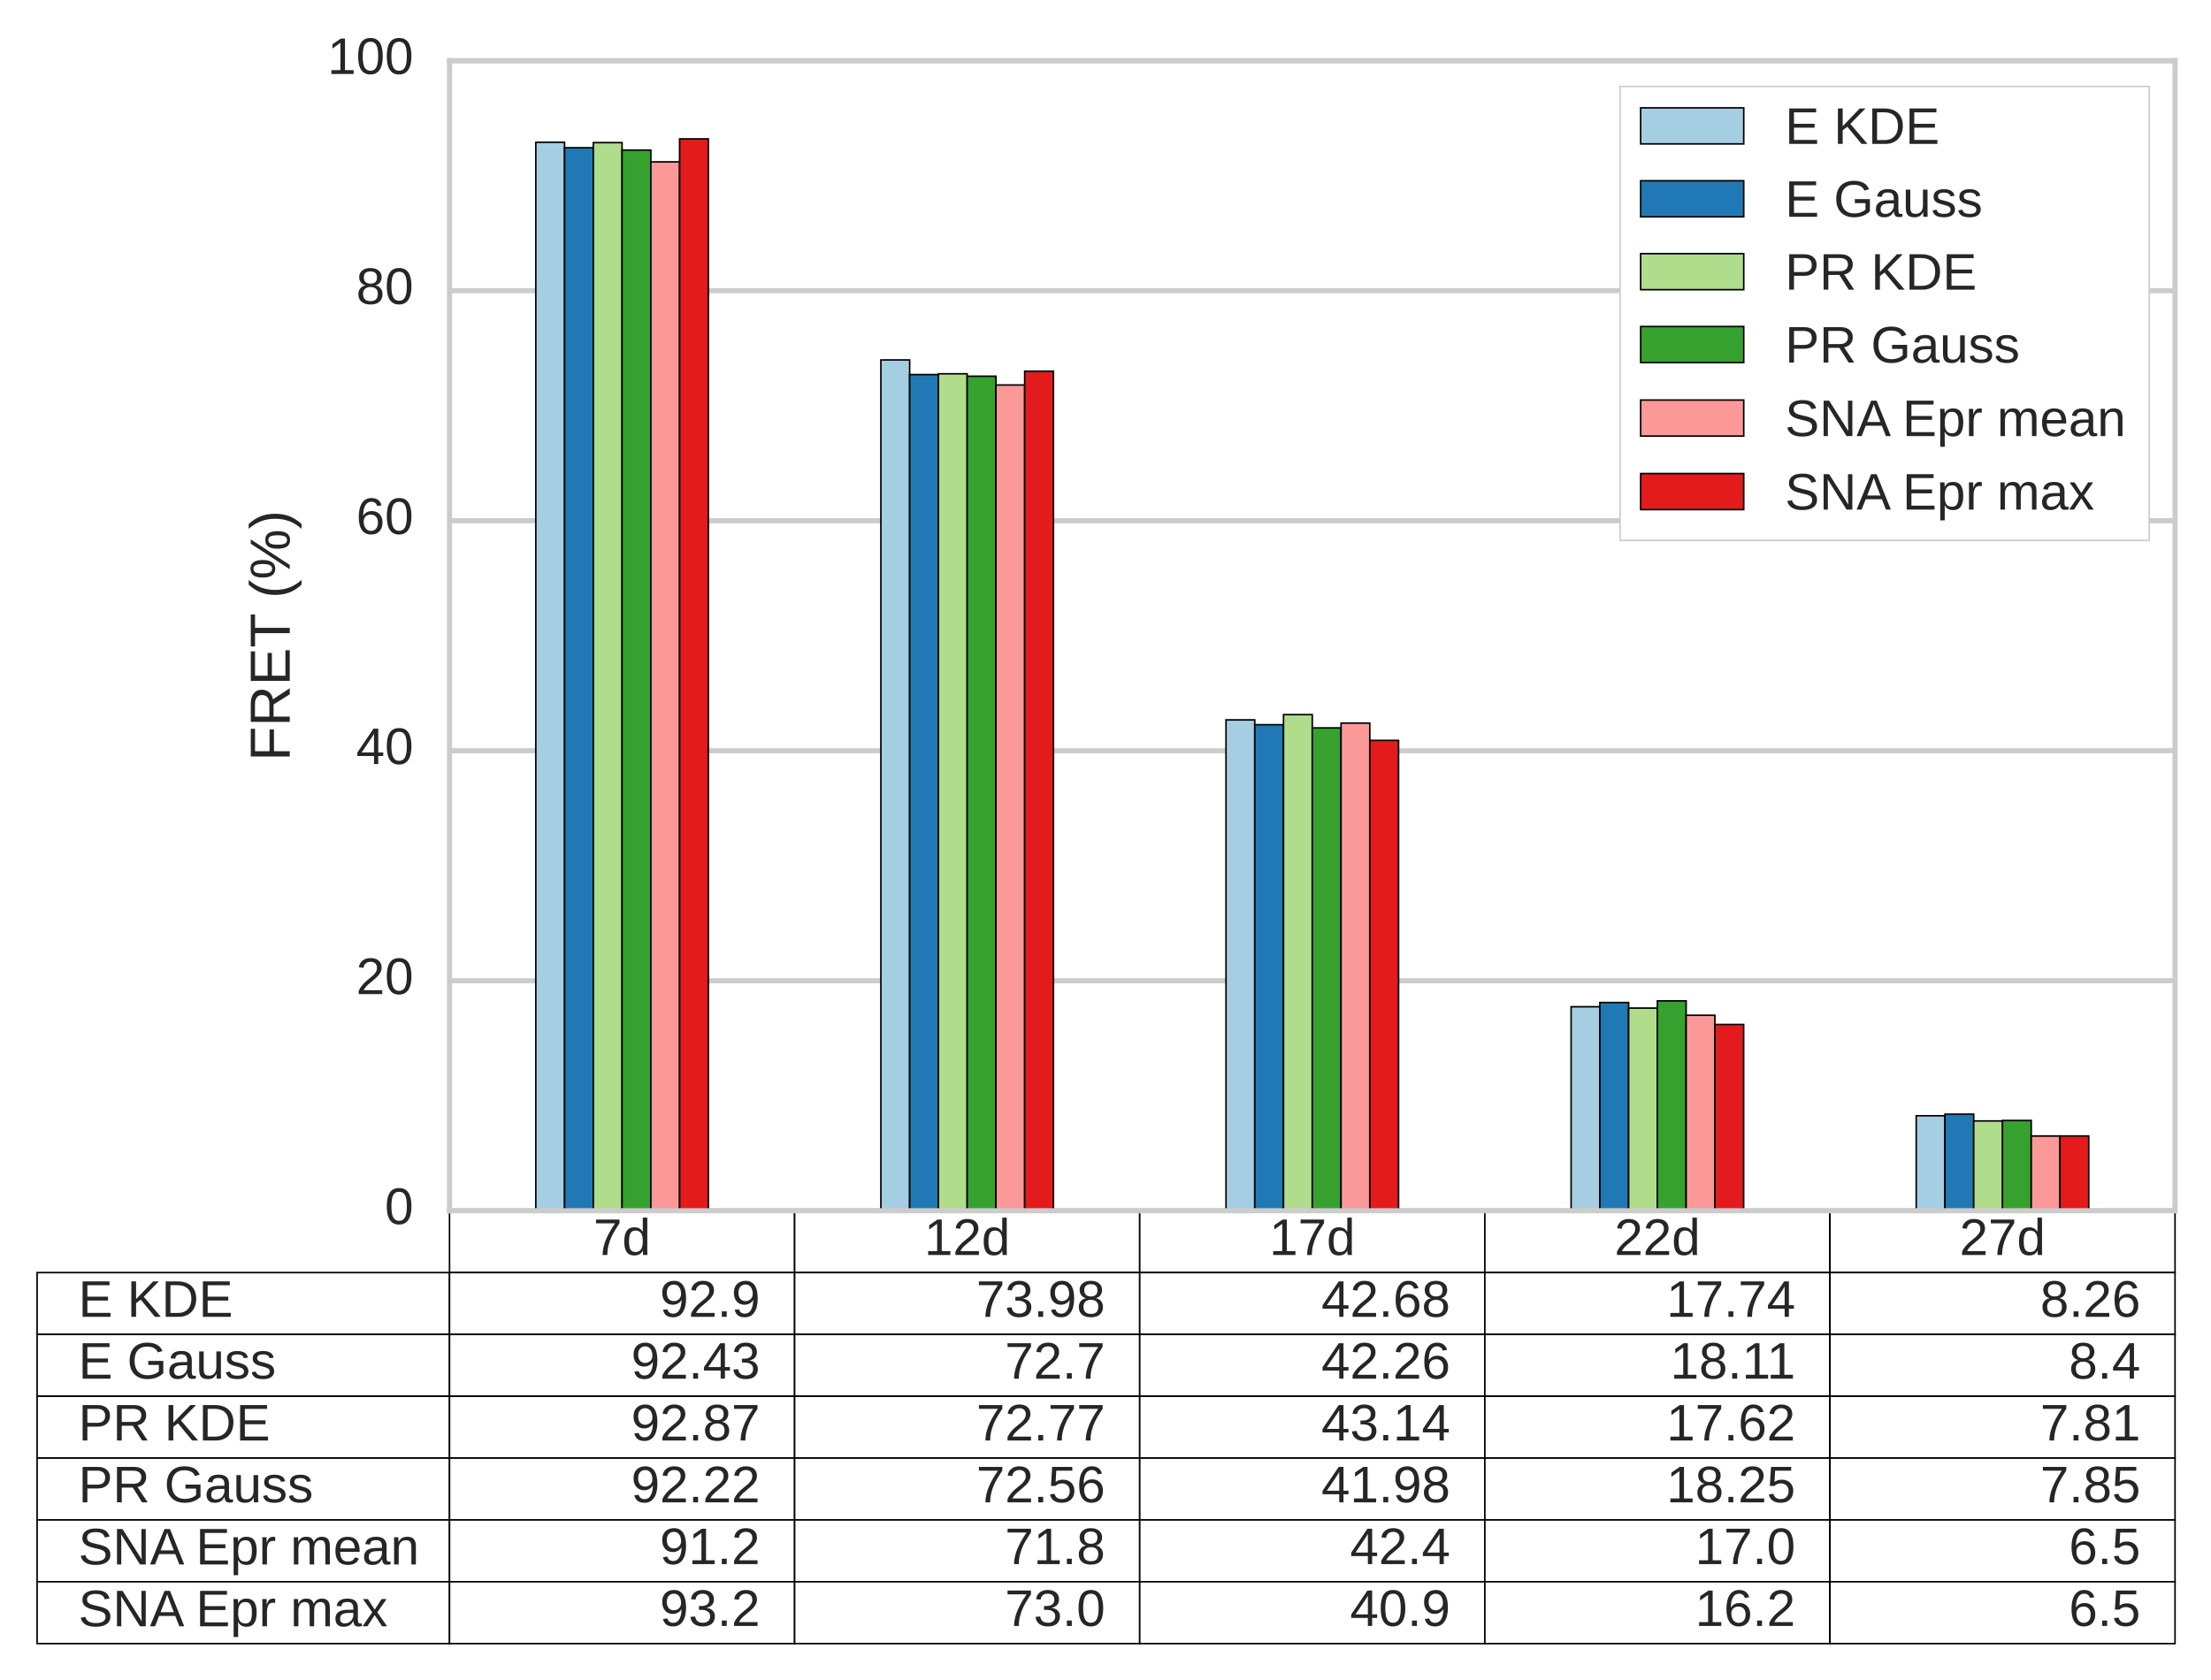
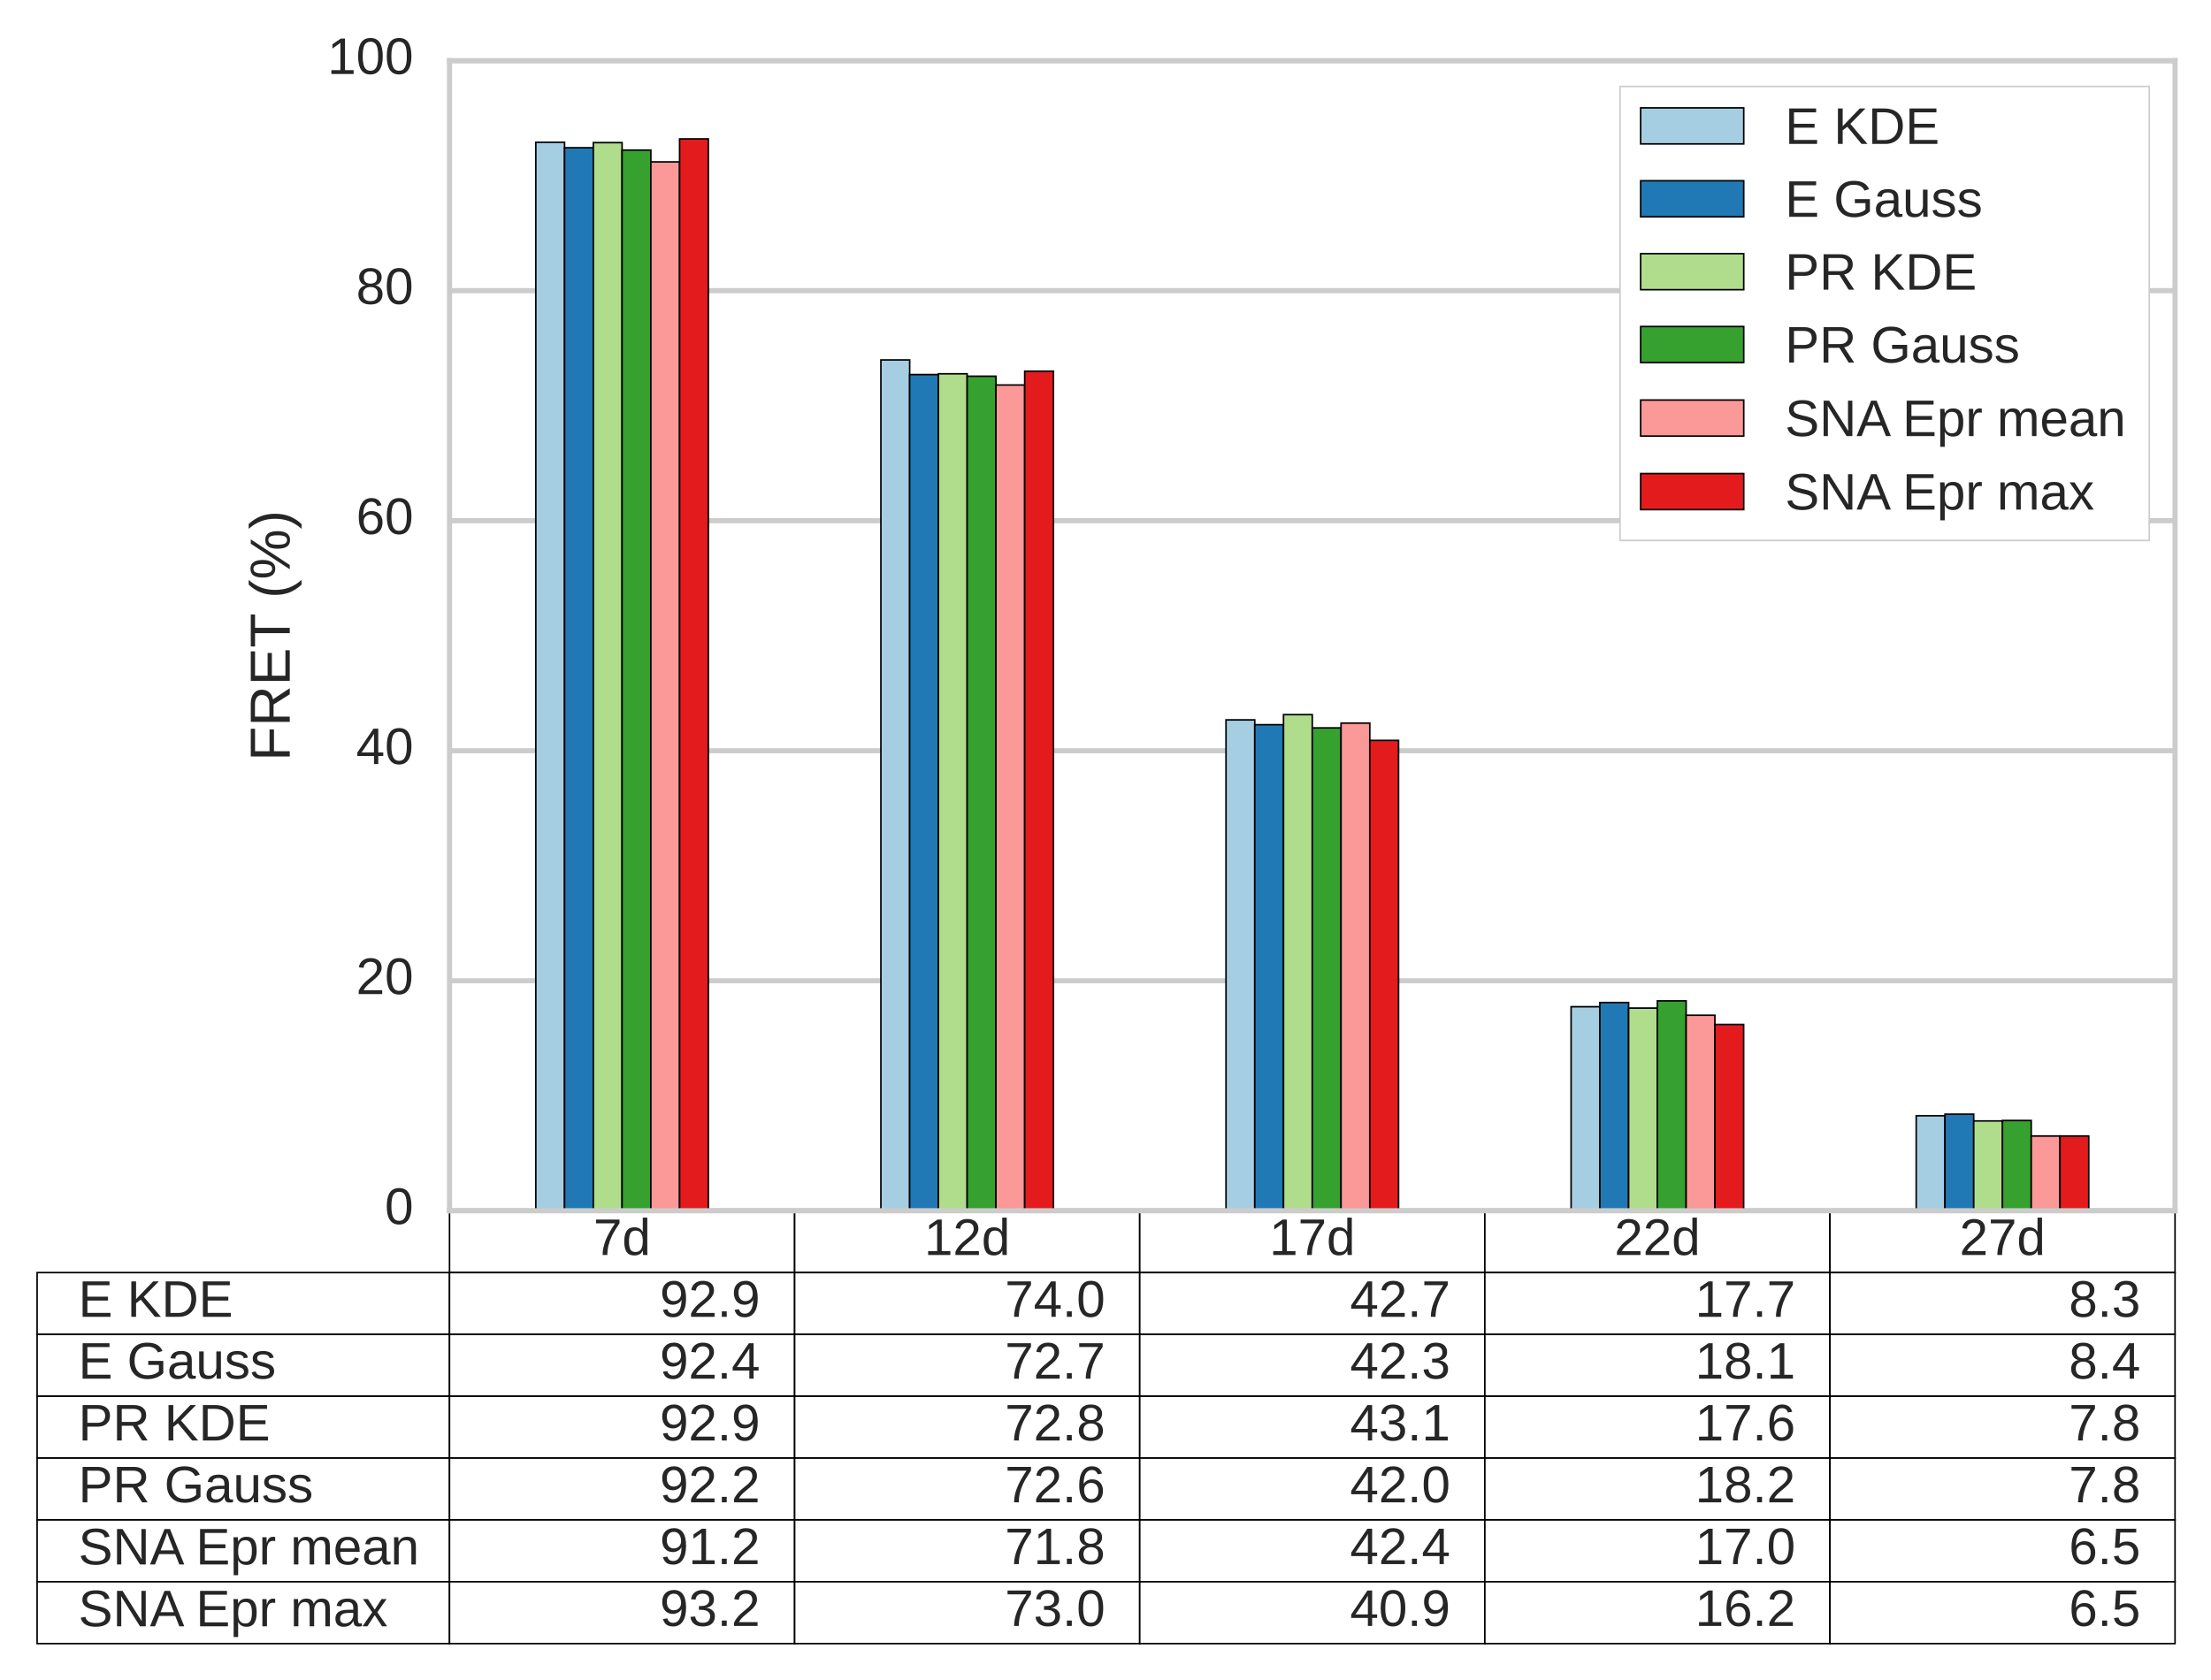
<svg xmlns="http://www.w3.org/2000/svg" height="326pt" version="1.1" viewBox="0 0 429 326" width="429pt">
  <defs>
    <style type="text/css">
*{stroke-linecap:butt;stroke-linejoin:round;stroke-miterlimit:100000;}
  </style>
  </defs>
  <g id="figure_1">
    <g id="patch_1">
      <path d="M 0 326.173  L 429.221 326.173  L 429.221 0  L 0 0  z " style="fill:#ffffff;" />
    </g>
    <g id="axes_1">
      <g id="patch_2">
        <path d="M 87.221 234.973  L 422.021 234.973  L 422.021 11.773  L 87.221 11.773  z " style="fill:#ffffff;" />
      </g>
      <g id="table_1">
        <g id="patch_3">
          <path d="M 87.221 246.973  L 154.181 246.973  L 154.181 234.973  L 87.221 234.973  z " style="fill:#ffffff;stroke:#000000;stroke-linejoin:miter;stroke-width:0.3;" />
        </g>
        <g id="text_1">
          <text style="fill:#262626;font-family:Arial;font-size:10.0px;font-style:normal;font-weight:400;text-anchor:middle;" transform="rotate(-0, 120.7013, 243.5578)" x="120.701" y="243.558">7d</text>
        </g>
        <g id="patch_4">
          <path d="M 154.181 246.973  L 221.141 246.973  L 221.141 234.973  L 154.181 234.973  z " style="fill:#ffffff;stroke:#000000;stroke-linejoin:miter;stroke-width:0.3;" />
        </g>
        <g id="text_2">
          <text style="fill:#262626;font-family:Arial;font-size:10.0px;font-style:normal;font-weight:400;text-anchor:middle;" transform="rotate(-0, 187.6612, 243.5578)" x="187.661" y="243.558">12d</text>
        </g>
        <g id="patch_5">
          <path d="M 221.141 246.973  L 288.101 246.973  L 288.101 234.973  L 221.141 234.973  z " style="fill:#ffffff;stroke:#000000;stroke-linejoin:miter;stroke-width:0.3;" />
        </g>
        <g id="text_3">
          <text style="fill:#262626;font-family:Arial;font-size:10.0px;font-style:normal;font-weight:400;text-anchor:middle;" transform="rotate(-0, 254.6213, 243.5578)" x="254.621" y="243.558">17d</text>
        </g>
        <g id="patch_6">
          <path d="M 288.101 246.973  L 355.061 246.973  L 355.061 234.973  L 288.101 234.973  z " style="fill:#ffffff;stroke:#000000;stroke-linejoin:miter;stroke-width:0.3;" />
        </g>
        <g id="text_4">
          <text style="fill:#262626;font-family:Arial;font-size:10.0px;font-style:normal;font-weight:400;text-anchor:middle;" transform="rotate(-0, 321.5813, 243.5578)" x="321.581" y="243.558">22d</text>
        </g>
        <g id="patch_7">
          <path d="M 355.061 246.973  L 422.021 246.973  L 422.021 234.973  L 355.061 234.973  z " style="fill:#ffffff;stroke:#000000;stroke-linejoin:miter;stroke-width:0.3;" />
        </g>
        <g id="text_5">
          <text style="fill:#262626;font-family:Arial;font-size:10.0px;font-style:normal;font-weight:400;text-anchor:middle;" transform="rotate(-0, 388.5412, 243.5578)" x="388.541" y="243.558">27d</text>
        </g>
        <g id="patch_8">
          <path d="M 7.2 258.973  L 87.221 258.973  L 87.221 246.973  L 7.2 246.973  z " style="fill:#ffffff;stroke:#000000;stroke-linejoin:miter;stroke-width:0.3;" />
        </g>
        <g id="text_6">
          <text style="fill:#262626;font-family:Arial;font-size:10.0px;font-style:normal;font-weight:400;text-anchor:start;" transform="rotate(-0, 15.20213, 255.5578)" x="15.202" y="255.558">E KDE</text>
        </g>
        <g id="patch_9">
          <path d="M 87.221 258.973  L 154.181 258.973  L 154.181 246.973  L 87.221 246.973  z " style="fill:#ffffff;stroke:#000000;stroke-linejoin:miter;stroke-width:0.3;" />
        </g>
        <g id="text_7">
          <text style="fill:#262626;font-family:Arial;font-size:10.0px;font-style:normal;font-weight:400;text-anchor:end;" transform="rotate(-0, 147.4853, 255.5578)" x="147.485" y="255.558">92.9</text>
        </g>
        <g id="patch_10">
          <path d="M 154.181 258.973  L 221.141 258.973  L 221.141 246.973  L 154.181 246.973  z " style="fill:#ffffff;stroke:#000000;stroke-linejoin:miter;stroke-width:0.3;" />
        </g>
        <g id="text_8">
-           <text style="fill:#262626;font-family:Arial;font-size:10.0px;font-style:normal;font-weight:400;text-anchor:end;" transform="rotate(-0, 214.4452, 255.5578)" x="214.445" y="255.558">73.98</text>
+           <text style="fill:#262626;font-family:Arial;font-size:10.0px;font-style:normal;font-weight:400;text-anchor:end;" transform="rotate(-0, 214.4452, 255.5578)" x="214.445" y="255.558">74.0</text>
        </g>
        <g id="patch_11">
          <path d="M 221.141 258.973  L 288.101 258.973  L 288.101 246.973  L 221.141 246.973  z " style="fill:#ffffff;stroke:#000000;stroke-linejoin:miter;stroke-width:0.3;" />
        </g>
        <g id="text_9">
-           <text style="fill:#262626;font-family:Arial;font-size:10.0px;font-style:normal;font-weight:400;text-anchor:end;" transform="rotate(-0, 281.4053, 255.5578)" x="281.405" y="255.558">42.68</text>
+           <text style="fill:#262626;font-family:Arial;font-size:10.0px;font-style:normal;font-weight:400;text-anchor:end;" transform="rotate(-0, 281.4053, 255.5578)" x="281.405" y="255.558">42.7</text>
        </g>
        <g id="patch_12">
          <path d="M 288.101 258.973  L 355.061 258.973  L 355.061 246.973  L 288.101 246.973  z " style="fill:#ffffff;stroke:#000000;stroke-linejoin:miter;stroke-width:0.3;" />
        </g>
        <g id="text_10">
-           <text style="fill:#262626;font-family:Arial;font-size:10.0px;font-style:normal;font-weight:400;text-anchor:end;" transform="rotate(-0, 348.3653, 255.5578)" x="348.365" y="255.558">17.74</text>
+           <text style="fill:#262626;font-family:Arial;font-size:10.0px;font-style:normal;font-weight:400;text-anchor:end;" transform="rotate(-0, 348.3653, 255.5578)" x="348.365" y="255.558">17.7</text>
        </g>
        <g id="patch_13">
          <path d="M 355.061 258.973  L 422.021 258.973  L 422.021 246.973  L 355.061 246.973  z " style="fill:#ffffff;stroke:#000000;stroke-linejoin:miter;stroke-width:0.3;" />
        </g>
        <g id="text_11">
-           <text style="fill:#262626;font-family:Arial;font-size:10.0px;font-style:normal;font-weight:400;text-anchor:end;" transform="rotate(-0, 415.3252, 255.5578)" x="415.325" y="255.558">8.26</text>
+           <text style="fill:#262626;font-family:Arial;font-size:10.0px;font-style:normal;font-weight:400;text-anchor:end;" transform="rotate(-0, 415.3252, 255.5578)" x="415.325" y="255.558">8.3</text>
        </g>
        <g id="patch_14">
          <path d="M 7.2 270.973  L 87.221 270.973  L 87.221 258.973  L 7.2 258.973  z " style="fill:#ffffff;stroke:#000000;stroke-linejoin:miter;stroke-width:0.3;" />
        </g>
        <g id="text_12">
          <text style="fill:#262626;font-family:Arial;font-size:10.0px;font-style:normal;font-weight:400;text-anchor:start;" transform="rotate(-0, 15.20213, 267.5578)" x="15.202" y="267.558">E Gauss</text>
        </g>
        <g id="patch_15">
          <path d="M 87.221 270.973  L 154.181 270.973  L 154.181 258.973  L 87.221 258.973  z " style="fill:#ffffff;stroke:#000000;stroke-linejoin:miter;stroke-width:0.3;" />
        </g>
        <g id="text_13">
-           <text style="fill:#262626;font-family:Arial;font-size:10.0px;font-style:normal;font-weight:400;text-anchor:end;" transform="rotate(-0, 147.4853, 267.5578)" x="147.485" y="267.558">92.43</text>
+           <text style="fill:#262626;font-family:Arial;font-size:10.0px;font-style:normal;font-weight:400;text-anchor:end;" transform="rotate(-0, 147.4853, 267.5578)" x="147.485" y="267.558">92.4</text>
        </g>
        <g id="patch_16">
          <path d="M 154.181 270.973  L 221.141 270.973  L 221.141 258.973  L 154.181 258.973  z " style="fill:#ffffff;stroke:#000000;stroke-linejoin:miter;stroke-width:0.3;" />
        </g>
        <g id="text_14">
          <text style="fill:#262626;font-family:Arial;font-size:10.0px;font-style:normal;font-weight:400;text-anchor:end;" transform="rotate(-0, 214.4452, 267.5578)" x="214.445" y="267.558">72.7</text>
        </g>
        <g id="patch_17">
          <path d="M 221.141 270.973  L 288.101 270.973  L 288.101 258.973  L 221.141 258.973  z " style="fill:#ffffff;stroke:#000000;stroke-linejoin:miter;stroke-width:0.3;" />
        </g>
        <g id="text_15">
-           <text style="fill:#262626;font-family:Arial;font-size:10.0px;font-style:normal;font-weight:400;text-anchor:end;" transform="rotate(-0, 281.4053, 267.5578)" x="281.405" y="267.558">42.26</text>
+           <text style="fill:#262626;font-family:Arial;font-size:10.0px;font-style:normal;font-weight:400;text-anchor:end;" transform="rotate(-0, 281.4053, 267.5578)" x="281.405" y="267.558">42.3</text>
        </g>
        <g id="patch_18">
          <path d="M 288.101 270.973  L 355.061 270.973  L 355.061 258.973  L 288.101 258.973  z " style="fill:#ffffff;stroke:#000000;stroke-linejoin:miter;stroke-width:0.3;" />
        </g>
        <g id="text_16">
-           <text style="fill:#262626;font-family:Arial;font-size:10.0px;font-style:normal;font-weight:400;text-anchor:end;" transform="rotate(-0, 348.3653, 267.5578)" x="348.365" y="267.558">18.11</text>
+           <text style="fill:#262626;font-family:Arial;font-size:10.0px;font-style:normal;font-weight:400;text-anchor:end;" transform="rotate(-0, 348.3653, 267.5578)" x="348.365" y="267.558">18.1</text>
        </g>
        <g id="patch_19">
          <path d="M 355.061 270.973  L 422.021 270.973  L 422.021 258.973  L 355.061 258.973  z " style="fill:#ffffff;stroke:#000000;stroke-linejoin:miter;stroke-width:0.3;" />
        </g>
        <g id="text_17">
          <text style="fill:#262626;font-family:Arial;font-size:10.0px;font-style:normal;font-weight:400;text-anchor:end;" transform="rotate(-0, 415.3252, 267.5578)" x="415.325" y="267.558">8.4</text>
        </g>
        <g id="patch_20">
          <path d="M 7.2 282.973  L 87.221 282.973  L 87.221 270.973  L 7.2 270.973  z " style="fill:#ffffff;stroke:#000000;stroke-linejoin:miter;stroke-width:0.3;" />
        </g>
        <g id="text_18">
          <text style="fill:#262626;font-family:Arial;font-size:10.0px;font-style:normal;font-weight:400;text-anchor:start;" transform="rotate(-0, 15.20213, 279.5578)" x="15.202" y="279.558">PR KDE</text>
        </g>
        <g id="patch_21">
          <path d="M 87.221 282.973  L 154.181 282.973  L 154.181 270.973  L 87.221 270.973  z " style="fill:#ffffff;stroke:#000000;stroke-linejoin:miter;stroke-width:0.3;" />
        </g>
        <g id="text_19">
-           <text style="fill:#262626;font-family:Arial;font-size:10.0px;font-style:normal;font-weight:400;text-anchor:end;" transform="rotate(-0, 147.4853, 279.5578)" x="147.485" y="279.558">92.87</text>
+           <text style="fill:#262626;font-family:Arial;font-size:10.0px;font-style:normal;font-weight:400;text-anchor:end;" transform="rotate(-0, 147.4853, 279.5578)" x="147.485" y="279.558">92.9</text>
        </g>
        <g id="patch_22">
          <path d="M 154.181 282.973  L 221.141 282.973  L 221.141 270.973  L 154.181 270.973  z " style="fill:#ffffff;stroke:#000000;stroke-linejoin:miter;stroke-width:0.3;" />
        </g>
        <g id="text_20">
-           <text style="fill:#262626;font-family:Arial;font-size:10.0px;font-style:normal;font-weight:400;text-anchor:end;" transform="rotate(-0, 214.4452, 279.5578)" x="214.445" y="279.558">72.77</text>
+           <text style="fill:#262626;font-family:Arial;font-size:10.0px;font-style:normal;font-weight:400;text-anchor:end;" transform="rotate(-0, 214.4452, 279.5578)" x="214.445" y="279.558">72.8</text>
        </g>
        <g id="patch_23">
          <path d="M 221.141 282.973  L 288.101 282.973  L 288.101 270.973  L 221.141 270.973  z " style="fill:#ffffff;stroke:#000000;stroke-linejoin:miter;stroke-width:0.3;" />
        </g>
        <g id="text_21">
-           <text style="fill:#262626;font-family:Arial;font-size:10.0px;font-style:normal;font-weight:400;text-anchor:end;" transform="rotate(-0, 281.4053, 279.5578)" x="281.405" y="279.558">43.14</text>
+           <text style="fill:#262626;font-family:Arial;font-size:10.0px;font-style:normal;font-weight:400;text-anchor:end;" transform="rotate(-0, 281.4053, 279.5578)" x="281.405" y="279.558">43.1</text>
        </g>
        <g id="patch_24">
          <path d="M 288.101 282.973  L 355.061 282.973  L 355.061 270.973  L 288.101 270.973  z " style="fill:#ffffff;stroke:#000000;stroke-linejoin:miter;stroke-width:0.3;" />
        </g>
        <g id="text_22">
-           <text style="fill:#262626;font-family:Arial;font-size:10.0px;font-style:normal;font-weight:400;text-anchor:end;" transform="rotate(-0, 348.3653, 279.5578)" x="348.365" y="279.558">17.62</text>
+           <text style="fill:#262626;font-family:Arial;font-size:10.0px;font-style:normal;font-weight:400;text-anchor:end;" transform="rotate(-0, 348.3653, 279.5578)" x="348.365" y="279.558">17.6</text>
        </g>
        <g id="patch_25">
          <path d="M 355.061 282.973  L 422.021 282.973  L 422.021 270.973  L 355.061 270.973  z " style="fill:#ffffff;stroke:#000000;stroke-linejoin:miter;stroke-width:0.3;" />
        </g>
        <g id="text_23">
-           <text style="fill:#262626;font-family:Arial;font-size:10.0px;font-style:normal;font-weight:400;text-anchor:end;" transform="rotate(-0, 415.3252, 279.5578)" x="415.325" y="279.558">7.81</text>
+           <text style="fill:#262626;font-family:Arial;font-size:10.0px;font-style:normal;font-weight:400;text-anchor:end;" transform="rotate(-0, 415.3252, 279.5578)" x="415.325" y="279.558">7.8</text>
        </g>
        <g id="patch_26">
          <path d="M 7.2 294.973  L 87.221 294.973  L 87.221 282.973  L 7.2 282.973  z " style="fill:#ffffff;stroke:#000000;stroke-linejoin:miter;stroke-width:0.3;" />
        </g>
        <g id="text_24">
          <text style="fill:#262626;font-family:Arial;font-size:10.0px;font-style:normal;font-weight:400;text-anchor:start;" transform="rotate(-0, 15.20213, 291.5578)" x="15.202" y="291.558">PR Gauss</text>
        </g>
        <g id="patch_27">
          <path d="M 87.221 294.973  L 154.181 294.973  L 154.181 282.973  L 87.221 282.973  z " style="fill:#ffffff;stroke:#000000;stroke-linejoin:miter;stroke-width:0.3;" />
        </g>
        <g id="text_25">
-           <text style="fill:#262626;font-family:Arial;font-size:10.0px;font-style:normal;font-weight:400;text-anchor:end;" transform="rotate(-0, 147.4853, 291.5578)" x="147.485" y="291.558">92.22</text>
+           <text style="fill:#262626;font-family:Arial;font-size:10.0px;font-style:normal;font-weight:400;text-anchor:end;" transform="rotate(-0, 147.4853, 291.5578)" x="147.485" y="291.558">92.2</text>
        </g>
        <g id="patch_28">
          <path d="M 154.181 294.973  L 221.141 294.973  L 221.141 282.973  L 154.181 282.973  z " style="fill:#ffffff;stroke:#000000;stroke-linejoin:miter;stroke-width:0.3;" />
        </g>
        <g id="text_26">
-           <text style="fill:#262626;font-family:Arial;font-size:10.0px;font-style:normal;font-weight:400;text-anchor:end;" transform="rotate(-0, 214.4452, 291.5578)" x="214.445" y="291.558">72.56</text>
+           <text style="fill:#262626;font-family:Arial;font-size:10.0px;font-style:normal;font-weight:400;text-anchor:end;" transform="rotate(-0, 214.4452, 291.5578)" x="214.445" y="291.558">72.6</text>
        </g>
        <g id="patch_29">
          <path d="M 221.141 294.973  L 288.101 294.973  L 288.101 282.973  L 221.141 282.973  z " style="fill:#ffffff;stroke:#000000;stroke-linejoin:miter;stroke-width:0.3;" />
        </g>
        <g id="text_27">
-           <text style="fill:#262626;font-family:Arial;font-size:10.0px;font-style:normal;font-weight:400;text-anchor:end;" transform="rotate(-0, 281.4053, 291.5578)" x="281.405" y="291.558">41.98</text>
+           <text style="fill:#262626;font-family:Arial;font-size:10.0px;font-style:normal;font-weight:400;text-anchor:end;" transform="rotate(-0, 281.4053, 291.5578)" x="281.405" y="291.558">42.0</text>
        </g>
        <g id="patch_30">
          <path d="M 288.101 294.973  L 355.061 294.973  L 355.061 282.973  L 288.101 282.973  z " style="fill:#ffffff;stroke:#000000;stroke-linejoin:miter;stroke-width:0.3;" />
        </g>
        <g id="text_28">
-           <text style="fill:#262626;font-family:Arial;font-size:10.0px;font-style:normal;font-weight:400;text-anchor:end;" transform="rotate(-0, 348.3653, 291.5578)" x="348.365" y="291.558">18.25</text>
+           <text style="fill:#262626;font-family:Arial;font-size:10.0px;font-style:normal;font-weight:400;text-anchor:end;" transform="rotate(-0, 348.3653, 291.5578)" x="348.365" y="291.558">18.2</text>
        </g>
        <g id="patch_31">
          <path d="M 355.061 294.973  L 422.021 294.973  L 422.021 282.973  L 355.061 282.973  z " style="fill:#ffffff;stroke:#000000;stroke-linejoin:miter;stroke-width:0.3;" />
        </g>
        <g id="text_29">
-           <text style="fill:#262626;font-family:Arial;font-size:10.0px;font-style:normal;font-weight:400;text-anchor:end;" transform="rotate(-0, 415.3252, 291.5578)" x="415.325" y="291.558">7.85</text>
+           <text style="fill:#262626;font-family:Arial;font-size:10.0px;font-style:normal;font-weight:400;text-anchor:end;" transform="rotate(-0, 415.3252, 291.5578)" x="415.325" y="291.558">7.8</text>
        </g>
        <g id="patch_32">
          <path d="M 7.2 306.973  L 87.221 306.973  L 87.221 294.973  L 7.2 294.973  z " style="fill:#ffffff;stroke:#000000;stroke-linejoin:miter;stroke-width:0.3;" />
        </g>
        <g id="text_30">
          <text style="fill:#262626;font-family:Arial;font-size:10.0px;font-style:normal;font-weight:400;text-anchor:start;" transform="rotate(-0, 15.20213, 303.6187)" x="15.202" y="303.619">SNA Epr mean</text>
        </g>
        <g id="patch_33">
          <path d="M 87.221 306.973  L 154.181 306.973  L 154.181 294.973  L 87.221 294.973  z " style="fill:#ffffff;stroke:#000000;stroke-linejoin:miter;stroke-width:0.3;" />
        </g>
        <g id="text_31">
          <text style="fill:#262626;font-family:Arial;font-size:10.0px;font-style:normal;font-weight:400;text-anchor:end;" transform="rotate(-0, 147.4853, 303.5578)" x="147.485" y="303.558">91.2</text>
        </g>
        <g id="patch_34">
          <path d="M 154.181 306.973  L 221.141 306.973  L 221.141 294.973  L 154.181 294.973  z " style="fill:#ffffff;stroke:#000000;stroke-linejoin:miter;stroke-width:0.3;" />
        </g>
        <g id="text_32">
          <text style="fill:#262626;font-family:Arial;font-size:10.0px;font-style:normal;font-weight:400;text-anchor:end;" transform="rotate(-0, 214.4452, 303.5578)" x="214.445" y="303.558">71.8</text>
        </g>
        <g id="patch_35">
          <path d="M 221.141 306.973  L 288.101 306.973  L 288.101 294.973  L 221.141 294.973  z " style="fill:#ffffff;stroke:#000000;stroke-linejoin:miter;stroke-width:0.3;" />
        </g>
        <g id="text_33">
          <text style="fill:#262626;font-family:Arial;font-size:10.0px;font-style:normal;font-weight:400;text-anchor:end;" transform="rotate(-0, 281.4053, 303.5578)" x="281.405" y="303.558">42.4</text>
        </g>
        <g id="patch_36">
          <path d="M 288.101 306.973  L 355.061 306.973  L 355.061 294.973  L 288.101 294.973  z " style="fill:#ffffff;stroke:#000000;stroke-linejoin:miter;stroke-width:0.3;" />
        </g>
        <g id="text_34">
          <text style="fill:#262626;font-family:Arial;font-size:10.0px;font-style:normal;font-weight:400;text-anchor:end;" transform="rotate(-0, 348.3653, 303.5578)" x="348.365" y="303.558">17.0</text>
        </g>
        <g id="patch_37">
          <path d="M 355.061 306.973  L 422.021 306.973  L 422.021 294.973  L 355.061 294.973  z " style="fill:#ffffff;stroke:#000000;stroke-linejoin:miter;stroke-width:0.3;" />
        </g>
        <g id="text_35">
          <text style="fill:#262626;font-family:Arial;font-size:10.0px;font-style:normal;font-weight:400;text-anchor:end;" transform="rotate(-0, 415.3252, 303.5578)" x="415.325" y="303.558">6.5</text>
        </g>
        <g id="patch_38">
          <path d="M 7.2 318.973  L 87.221 318.973  L 87.221 306.973  L 7.2 306.973  z " style="fill:#ffffff;stroke:#000000;stroke-linejoin:miter;stroke-width:0.3;" />
        </g>
        <g id="text_36">
          <text style="fill:#262626;font-family:Arial;font-size:10.0px;font-style:normal;font-weight:400;text-anchor:start;" transform="rotate(-0, 15.20213, 315.6187)" x="15.202" y="315.619">SNA Epr max</text>
        </g>
        <g id="patch_39">
          <path d="M 87.221 318.973  L 154.181 318.973  L 154.181 306.973  L 87.221 306.973  z " style="fill:#ffffff;stroke:#000000;stroke-linejoin:miter;stroke-width:0.3;" />
        </g>
        <g id="text_37">
          <text style="fill:#262626;font-family:Arial;font-size:10.0px;font-style:normal;font-weight:400;text-anchor:end;" transform="rotate(-0, 147.4853, 315.5578)" x="147.485" y="315.558">93.2</text>
        </g>
        <g id="patch_40">
          <path d="M 154.181 318.973  L 221.141 318.973  L 221.141 306.973  L 154.181 306.973  z " style="fill:#ffffff;stroke:#000000;stroke-linejoin:miter;stroke-width:0.3;" />
        </g>
        <g id="text_38">
          <text style="fill:#262626;font-family:Arial;font-size:10.0px;font-style:normal;font-weight:400;text-anchor:end;" transform="rotate(-0, 214.4452, 315.5578)" x="214.445" y="315.558">73.0</text>
        </g>
        <g id="patch_41">
          <path d="M 221.141 318.973  L 288.101 318.973  L 288.101 306.973  L 221.141 306.973  z " style="fill:#ffffff;stroke:#000000;stroke-linejoin:miter;stroke-width:0.3;" />
        </g>
        <g id="text_39">
          <text style="fill:#262626;font-family:Arial;font-size:10.0px;font-style:normal;font-weight:400;text-anchor:end;" transform="rotate(-0, 281.4053, 315.5578)" x="281.405" y="315.558">40.9</text>
        </g>
        <g id="patch_42">
          <path d="M 288.101 318.973  L 355.061 318.973  L 355.061 306.973  L 288.101 306.973  z " style="fill:#ffffff;stroke:#000000;stroke-linejoin:miter;stroke-width:0.3;" />
        </g>
        <g id="text_40">
          <text style="fill:#262626;font-family:Arial;font-size:10.0px;font-style:normal;font-weight:400;text-anchor:end;" transform="rotate(-0, 348.3653, 315.5578)" x="348.365" y="315.558">16.2</text>
        </g>
        <g id="patch_43">
          <path d="M 355.061 318.973  L 422.021 318.973  L 422.021 306.973  L 355.061 306.973  z " style="fill:#ffffff;stroke:#000000;stroke-linejoin:miter;stroke-width:0.3;" />
        </g>
        <g id="text_41">
          <text style="fill:#262626;font-family:Arial;font-size:10.0px;font-style:normal;font-weight:400;text-anchor:end;" transform="rotate(-0, 415.3252, 315.5578)" x="415.325" y="315.558">6.5</text>
        </g>
      </g>
      <g id="matplotlib.axis_1">
        <g id="ytick_1">
          <g id="line2d_1">
-             <path clip-path="url(#p08b5a07164)" d="M 87.221 234.973  L 422.021 234.973  " style="fill:none;stroke:#cccccc;stroke-linecap:round;" />
+             <path clip-path="url(#p4df724479c)" d="M 87.221 234.973  L 422.021 234.973  " style="fill:none;stroke:#cccccc;stroke-linecap:round;" />
          </g>
          <g id="line2d_2" />
          <g id="line2d_3" />
          <g id="text_42">
            <text style="fill:#262626;font-family:Arial;font-size:10.0px;font-style:normal;font-weight:400;text-anchor:end;" transform="rotate(-0, 80.22125, 237.5578)" x="80.221" y="237.558">0</text>
          </g>
        </g>
        <g id="ytick_2">
          <g id="line2d_4">
-             <path clip-path="url(#p08b5a07164)" d="M 87.221 190.333  L 422.021 190.333  " style="fill:none;stroke:#cccccc;stroke-linecap:round;" />
+             <path clip-path="url(#p4df724479c)" d="M 87.221 190.333  L 422.021 190.333  " style="fill:none;stroke:#cccccc;stroke-linecap:round;" />
          </g>
          <g id="line2d_5" />
          <g id="line2d_6" />
          <g id="text_43">
            <text style="fill:#262626;font-family:Arial;font-size:10.0px;font-style:normal;font-weight:400;text-anchor:end;" transform="rotate(-0, 80.22125, 192.9178)" x="80.221" y="192.918">20</text>
          </g>
        </g>
        <g id="ytick_3">
          <g id="line2d_7">
-             <path clip-path="url(#p08b5a07164)" d="M 87.221 145.693  L 422.021 145.693  " style="fill:none;stroke:#cccccc;stroke-linecap:round;" />
+             <path clip-path="url(#p4df724479c)" d="M 87.221 145.693  L 422.021 145.693  " style="fill:none;stroke:#cccccc;stroke-linecap:round;" />
          </g>
          <g id="line2d_8" />
          <g id="line2d_9" />
          <g id="text_44">
            <text style="fill:#262626;font-family:Arial;font-size:10.0px;font-style:normal;font-weight:400;text-anchor:end;" transform="rotate(-0, 80.22125, 148.2778)" x="80.221" y="148.278">40</text>
          </g>
        </g>
        <g id="ytick_4">
          <g id="line2d_10">
-             <path clip-path="url(#p08b5a07164)" d="M 87.221 101.053  L 422.021 101.053  " style="fill:none;stroke:#cccccc;stroke-linecap:round;" />
+             <path clip-path="url(#p4df724479c)" d="M 87.221 101.053  L 422.021 101.053  " style="fill:none;stroke:#cccccc;stroke-linecap:round;" />
          </g>
          <g id="line2d_11" />
          <g id="line2d_12" />
          <g id="text_45">
            <text style="fill:#262626;font-family:Arial;font-size:10.0px;font-style:normal;font-weight:400;text-anchor:end;" transform="rotate(-0, 80.22125, 103.6378)" x="80.221" y="103.638">60</text>
          </g>
        </g>
        <g id="ytick_5">
          <g id="line2d_13">
-             <path clip-path="url(#p08b5a07164)" d="M 87.221 56.413  L 422.021 56.413  " style="fill:none;stroke:#cccccc;stroke-linecap:round;" />
+             <path clip-path="url(#p4df724479c)" d="M 87.221 56.413  L 422.021 56.413  " style="fill:none;stroke:#cccccc;stroke-linecap:round;" />
          </g>
          <g id="line2d_14" />
          <g id="line2d_15" />
          <g id="text_46">
            <text style="fill:#262626;font-family:Arial;font-size:10.0px;font-style:normal;font-weight:400;text-anchor:end;" transform="rotate(-0, 80.22125, 58.99781)" x="80.221" y="58.998">80</text>
          </g>
        </g>
        <g id="ytick_6">
          <g id="line2d_16">
-             <path clip-path="url(#p08b5a07164)" d="M 87.221 11.773  L 422.021 11.773  " style="fill:none;stroke:#cccccc;stroke-linecap:round;" />
+             <path clip-path="url(#p4df724479c)" d="M 87.221 11.773  L 422.021 11.773  " style="fill:none;stroke:#cccccc;stroke-linecap:round;" />
          </g>
          <g id="line2d_17" />
          <g id="line2d_18" />
          <g id="text_47">
            <text style="fill:#262626;font-family:Arial;font-size:10.0px;font-style:normal;font-weight:400;text-anchor:end;" transform="rotate(-0, 80.22125, 14.35781)" x="80.221" y="14.358">100</text>
          </g>
        </g>
        <g id="text_48">
          <text style="fill:#262626;font-family:Arial;font-size:11.0px;font-style:normal;font-weight:400;text-anchor:middle;" transform="rotate(-90, 56.22328, 123.3727)" x="56.223" y="123.373">FRET (%)</text>
        </g>
      </g>
      <g id="patch_44">
-         <path clip-path="url(#p08b5a07164)" d="M 103.961 234.973  L 109.541 234.973  L 109.541 27.62  L 103.961 27.62  z " style="fill:#a6cee3;stroke:#000000;stroke-linejoin:miter;stroke-width:0.3;" />
+         <path clip-path="url(#p4df724479c)" d="M 103.961 234.973  L 109.541 234.973  L 109.541 27.62  L 103.961 27.62  z " style="fill:#a6cee3;stroke:#000000;stroke-linejoin:miter;stroke-width:0.3;" />
      </g>
      <g id="patch_45">
-         <path clip-path="url(#p08b5a07164)" d="M 170.921 234.973  L 176.501 234.973  L 176.501 69.849  L 170.921 69.849  z " style="fill:#a6cee3;stroke:#000000;stroke-linejoin:miter;stroke-width:0.3;" />
+         <path clip-path="url(#p4df724479c)" d="M 170.921 234.973  L 176.501 234.973  L 176.501 69.849  L 170.921 69.849  z " style="fill:#a6cee3;stroke:#000000;stroke-linejoin:miter;stroke-width:0.3;" />
      </g>
      <g id="patch_46">
-         <path clip-path="url(#p08b5a07164)" d="M 237.881 234.973  L 243.461 234.973  L 243.461 139.711  L 237.881 139.711  z " style="fill:#a6cee3;stroke:#000000;stroke-linejoin:miter;stroke-width:0.3;" />
+         <path clip-path="url(#p4df724479c)" d="M 237.881 234.973  L 243.461 234.973  L 243.461 139.711  L 237.881 139.711  z " style="fill:#a6cee3;stroke:#000000;stroke-linejoin:miter;stroke-width:0.3;" />
      </g>
      <g id="patch_47">
-         <path clip-path="url(#p08b5a07164)" d="M 304.841 234.973  L 310.421 234.973  L 310.421 195.377  L 304.841 195.377  z " style="fill:#a6cee3;stroke:#000000;stroke-linejoin:miter;stroke-width:0.3;" />
+         <path clip-path="url(#p4df724479c)" d="M 304.841 234.973  L 310.421 234.973  L 310.421 195.377  L 304.841 195.377  z " style="fill:#a6cee3;stroke:#000000;stroke-linejoin:miter;stroke-width:0.3;" />
      </g>
      <g id="patch_48">
-         <path clip-path="url(#p08b5a07164)" d="M 371.801 234.973  L 377.381 234.973  L 377.381 216.536  L 371.801 216.536  z " style="fill:#a6cee3;stroke:#000000;stroke-linejoin:miter;stroke-width:0.3;" />
+         <path clip-path="url(#p4df724479c)" d="M 371.801 234.973  L 377.381 234.973  L 377.381 216.536  L 371.801 216.536  z " style="fill:#a6cee3;stroke:#000000;stroke-linejoin:miter;stroke-width:0.3;" />
      </g>
      <g id="patch_49">
-         <path clip-path="url(#p08b5a07164)" d="M 109.541 234.973  L 115.121 234.973  L 115.121 28.667  L 109.541 28.667  z " style="fill:#2079b4;stroke:#000000;stroke-linejoin:miter;stroke-width:0.3;" />
+         <path clip-path="url(#p4df724479c)" d="M 109.541 234.973  L 115.121 234.973  L 115.121 28.667  L 109.541 28.667  z " style="fill:#2079b4;stroke:#000000;stroke-linejoin:miter;stroke-width:0.3;" />
      </g>
      <g id="patch_50">
-         <path clip-path="url(#p08b5a07164)" d="M 176.501 234.973  L 182.081 234.973  L 182.081 72.697  L 176.501 72.697  z " style="fill:#2079b4;stroke:#000000;stroke-linejoin:miter;stroke-width:0.3;" />
+         <path clip-path="url(#p4df724479c)" d="M 176.501 234.973  L 182.081 234.973  L 182.081 72.697  L 176.501 72.697  z " style="fill:#2079b4;stroke:#000000;stroke-linejoin:miter;stroke-width:0.3;" />
      </g>
      <g id="patch_51">
-         <path clip-path="url(#p08b5a07164)" d="M 243.461 234.973  L 249.041 234.973  L 249.041 140.644  L 243.461 140.644  z " style="fill:#2079b4;stroke:#000000;stroke-linejoin:miter;stroke-width:0.3;" />
+         <path clip-path="url(#p4df724479c)" d="M 243.461 234.973  L 249.041 234.973  L 249.041 140.644  L 243.461 140.644  z " style="fill:#2079b4;stroke:#000000;stroke-linejoin:miter;stroke-width:0.3;" />
      </g>
      <g id="patch_52">
-         <path clip-path="url(#p08b5a07164)" d="M 310.421 234.973  L 316.001 234.973  L 316.001 194.558  L 310.421 194.558  z " style="fill:#2079b4;stroke:#000000;stroke-linejoin:miter;stroke-width:0.3;" />
+         <path clip-path="url(#p4df724479c)" d="M 310.421 234.973  L 316.001 234.973  L 316.001 194.558  L 310.421 194.558  z " style="fill:#2079b4;stroke:#000000;stroke-linejoin:miter;stroke-width:0.3;" />
      </g>
      <g id="patch_53">
-         <path clip-path="url(#p08b5a07164)" d="M 377.381 234.973  L 382.961 234.973  L 382.961 216.231  L 377.381 216.231  z " style="fill:#2079b4;stroke:#000000;stroke-linejoin:miter;stroke-width:0.3;" />
+         <path clip-path="url(#p4df724479c)" d="M 377.381 234.973  L 382.961 234.973  L 382.961 216.231  L 377.381 216.231  z " style="fill:#2079b4;stroke:#000000;stroke-linejoin:miter;stroke-width:0.3;" />
      </g>
      <g id="patch_54">
-         <path clip-path="url(#p08b5a07164)" d="M 115.121 234.973  L 120.701 234.973  L 120.701 27.68  L 115.121 27.68  z " style="fill:#b0dd8b;stroke:#000000;stroke-linejoin:miter;stroke-width:0.3;" />
+         <path clip-path="url(#p4df724479c)" d="M 115.121 234.973  L 120.701 234.973  L 120.701 27.68  L 115.121 27.68  z " style="fill:#b0dd8b;stroke:#000000;stroke-linejoin:miter;stroke-width:0.3;" />
      </g>
      <g id="patch_55">
-         <path clip-path="url(#p08b5a07164)" d="M 182.081 234.973  L 187.661 234.973  L 187.661 72.543  L 182.081 72.543  z " style="fill:#b0dd8b;stroke:#000000;stroke-linejoin:miter;stroke-width:0.3;" />
+         <path clip-path="url(#p4df724479c)" d="M 182.081 234.973  L 187.661 234.973  L 187.661 72.543  L 182.081 72.543  z " style="fill:#b0dd8b;stroke:#000000;stroke-linejoin:miter;stroke-width:0.3;" />
      </g>
      <g id="patch_56">
-         <path clip-path="url(#p08b5a07164)" d="M 249.041 234.973  L 254.621 234.973  L 254.621 138.684  L 249.041 138.684  z " style="fill:#b0dd8b;stroke:#000000;stroke-linejoin:miter;stroke-width:0.3;" />
+         <path clip-path="url(#p4df724479c)" d="M 249.041 234.973  L 254.621 234.973  L 254.621 138.684  L 249.041 138.684  z " style="fill:#b0dd8b;stroke:#000000;stroke-linejoin:miter;stroke-width:0.3;" />
      </g>
      <g id="patch_57">
-         <path clip-path="url(#p08b5a07164)" d="M 316.001 234.973  L 321.581 234.973  L 321.581 195.64  L 316.001 195.64  z " style="fill:#b0dd8b;stroke:#000000;stroke-linejoin:miter;stroke-width:0.3;" />
+         <path clip-path="url(#p4df724479c)" d="M 316.001 234.973  L 321.581 234.973  L 321.581 195.64  L 316.001 195.64  z " style="fill:#b0dd8b;stroke:#000000;stroke-linejoin:miter;stroke-width:0.3;" />
      </g>
      <g id="patch_58">
-         <path clip-path="url(#p08b5a07164)" d="M 382.961 234.973  L 388.541 234.973  L 388.541 217.545  L 382.961 217.545  z " style="fill:#b0dd8b;stroke:#000000;stroke-linejoin:miter;stroke-width:0.3;" />
+         <path clip-path="url(#p4df724479c)" d="M 382.961 234.973  L 388.541 234.973  L 388.541 217.545  L 382.961 217.545  z " style="fill:#b0dd8b;stroke:#000000;stroke-linejoin:miter;stroke-width:0.3;" />
      </g>
      <g id="patch_59">
-         <path clip-path="url(#p08b5a07164)" d="M 120.701 234.973  L 126.281 234.973  L 126.281 29.126  L 120.701 29.126  z " style="fill:#36a12e;stroke:#000000;stroke-linejoin:miter;stroke-width:0.3;" />
+         <path clip-path="url(#p4df724479c)" d="M 120.701 234.973  L 126.281 234.973  L 126.281 29.126  L 120.701 29.126  z " style="fill:#36a12e;stroke:#000000;stroke-linejoin:miter;stroke-width:0.3;" />
      </g>
      <g id="patch_60">
-         <path clip-path="url(#p08b5a07164)" d="M 187.661 234.973  L 193.241 234.973  L 193.241 73.017  L 187.661 73.017  z " style="fill:#36a12e;stroke:#000000;stroke-linejoin:miter;stroke-width:0.3;" />
+         <path clip-path="url(#p4df724479c)" d="M 187.661 234.973  L 193.241 234.973  L 193.241 73.017  L 187.661 73.017  z " style="fill:#36a12e;stroke:#000000;stroke-linejoin:miter;stroke-width:0.3;" />
      </g>
      <g id="patch_61">
-         <path clip-path="url(#p08b5a07164)" d="M 254.621 234.973  L 260.201 234.973  L 260.201 141.264  L 254.621 141.264  z " style="fill:#36a12e;stroke:#000000;stroke-linejoin:miter;stroke-width:0.3;" />
+         <path clip-path="url(#p4df724479c)" d="M 254.621 234.973  L 260.201 234.973  L 260.201 141.264  L 254.621 141.264  z " style="fill:#36a12e;stroke:#000000;stroke-linejoin:miter;stroke-width:0.3;" />
      </g>
      <g id="patch_62">
-         <path clip-path="url(#p08b5a07164)" d="M 321.581 234.973  L 327.161 234.973  L 327.161 194.243  L 321.581 194.243  z " style="fill:#36a12e;stroke:#000000;stroke-linejoin:miter;stroke-width:0.3;" />
+         <path clip-path="url(#p4df724479c)" d="M 321.581 234.973  L 327.161 234.973  L 327.161 194.243  L 321.581 194.243  z " style="fill:#36a12e;stroke:#000000;stroke-linejoin:miter;stroke-width:0.3;" />
      </g>
      <g id="patch_63">
-         <path clip-path="url(#p08b5a07164)" d="M 388.541 234.973  L 394.121 234.973  L 394.121 217.456  L 388.541 217.456  z " style="fill:#36a12e;stroke:#000000;stroke-linejoin:miter;stroke-width:0.3;" />
+         <path clip-path="url(#p4df724479c)" d="M 388.541 234.973  L 394.121 234.973  L 394.121 217.456  L 388.541 217.456  z " style="fill:#36a12e;stroke:#000000;stroke-linejoin:miter;stroke-width:0.3;" />
      </g>
      <g id="patch_64">
-         <path clip-path="url(#p08b5a07164)" d="M 126.281 234.973  L 131.861 234.973  L 131.861 31.414  L 126.281 31.414  z " style="fill:#fb9898;stroke:#000000;stroke-linejoin:miter;stroke-width:0.3;" />
+         <path clip-path="url(#p4df724479c)" d="M 126.281 234.973  L 131.861 234.973  L 131.861 31.414  L 126.281 31.414  z " style="fill:#fb9898;stroke:#000000;stroke-linejoin:miter;stroke-width:0.3;" />
      </g>
      <g id="patch_65">
-         <path clip-path="url(#p08b5a07164)" d="M 193.241 234.973  L 198.821 234.973  L 198.821 74.715  L 193.241 74.715  z " style="fill:#fb9898;stroke:#000000;stroke-linejoin:miter;stroke-width:0.3;" />
+         <path clip-path="url(#p4df724479c)" d="M 193.241 234.973  L 198.821 234.973  L 198.821 74.715  L 193.241 74.715  z " style="fill:#fb9898;stroke:#000000;stroke-linejoin:miter;stroke-width:0.3;" />
      </g>
      <g id="patch_66">
-         <path clip-path="url(#p08b5a07164)" d="M 260.201 234.973  L 265.781 234.973  L 265.781 140.336  L 260.201 140.336  z " style="fill:#fb9898;stroke:#000000;stroke-linejoin:miter;stroke-width:0.3;" />
+         <path clip-path="url(#p4df724479c)" d="M 260.201 234.973  L 265.781 234.973  L 265.781 140.336  L 260.201 140.336  z " style="fill:#fb9898;stroke:#000000;stroke-linejoin:miter;stroke-width:0.3;" />
      </g>
      <g id="patch_67">
-         <path clip-path="url(#p08b5a07164)" d="M 327.161 234.973  L 332.741 234.973  L 332.741 197.029  L 327.161 197.029  z " style="fill:#fb9898;stroke:#000000;stroke-linejoin:miter;stroke-width:0.3;" />
+         <path clip-path="url(#p4df724479c)" d="M 327.161 234.973  L 332.741 234.973  L 332.741 197.029  L 327.161 197.029  z " style="fill:#fb9898;stroke:#000000;stroke-linejoin:miter;stroke-width:0.3;" />
      </g>
      <g id="patch_68">
-         <path clip-path="url(#p08b5a07164)" d="M 394.121 234.973  L 399.701 234.973  L 399.701 220.465  L 394.121 220.465  z " style="fill:#fb9898;stroke:#000000;stroke-linejoin:miter;stroke-width:0.3;" />
+         <path clip-path="url(#p4df724479c)" d="M 394.121 234.973  L 399.701 234.973  L 399.701 220.465  L 394.121 220.465  z " style="fill:#fb9898;stroke:#000000;stroke-linejoin:miter;stroke-width:0.3;" />
      </g>
      <g id="patch_69">
-         <path clip-path="url(#p08b5a07164)" d="M 131.861 234.973  L 137.441 234.973  L 137.441 26.95  L 131.861 26.95  z " style="fill:#e31b1c;stroke:#000000;stroke-linejoin:miter;stroke-width:0.3;" />
+         <path clip-path="url(#p4df724479c)" d="M 131.861 234.973  L 137.441 234.973  L 137.441 26.95  L 131.861 26.95  z " style="fill:#e31b1c;stroke:#000000;stroke-linejoin:miter;stroke-width:0.3;" />
      </g>
      <g id="patch_70">
-         <path clip-path="url(#p08b5a07164)" d="M 198.821 234.973  L 204.401 234.973  L 204.401 72.037  L 198.821 72.037  z " style="fill:#e31b1c;stroke:#000000;stroke-linejoin:miter;stroke-width:0.3;" />
+         <path clip-path="url(#p4df724479c)" d="M 198.821 234.973  L 204.401 234.973  L 204.401 72.037  L 198.821 72.037  z " style="fill:#e31b1c;stroke:#000000;stroke-linejoin:miter;stroke-width:0.3;" />
      </g>
      <g id="patch_71">
-         <path clip-path="url(#p08b5a07164)" d="M 265.781 234.973  L 271.361 234.973  L 271.361 143.684  L 265.781 143.684  z " style="fill:#e31b1c;stroke:#000000;stroke-linejoin:miter;stroke-width:0.3;" />
+         <path clip-path="url(#p4df724479c)" d="M 265.781 234.973  L 271.361 234.973  L 271.361 143.684  L 265.781 143.684  z " style="fill:#e31b1c;stroke:#000000;stroke-linejoin:miter;stroke-width:0.3;" />
      </g>
      <g id="patch_72">
-         <path clip-path="url(#p08b5a07164)" d="M 332.741 234.973  L 338.321 234.973  L 338.321 198.814  L 332.741 198.814  z " style="fill:#e31b1c;stroke:#000000;stroke-linejoin:miter;stroke-width:0.3;" />
+         <path clip-path="url(#p4df724479c)" d="M 332.741 234.973  L 338.321 234.973  L 338.321 198.814  L 332.741 198.814  z " style="fill:#e31b1c;stroke:#000000;stroke-linejoin:miter;stroke-width:0.3;" />
      </g>
      <g id="patch_73">
-         <path clip-path="url(#p08b5a07164)" d="M 399.701 234.973  L 405.281 234.973  L 405.281 220.465  L 399.701 220.465  z " style="fill:#e31b1c;stroke:#000000;stroke-linejoin:miter;stroke-width:0.3;" />
+         <path clip-path="url(#p4df724479c)" d="M 399.701 234.973  L 405.281 234.973  L 405.281 220.465  L 399.701 220.465  z " style="fill:#e31b1c;stroke:#000000;stroke-linejoin:miter;stroke-width:0.3;" />
      </g>
      <g id="patch_74">
-         <path d="M 87.221 11.773  L 422.021 11.773  " style="fill:none;stroke:#cccccc;stroke-linecap:square;stroke-linejoin:miter;" />
+         <path d="M 87.221 234.973  L 422.021 234.973  " style="fill:none;stroke:#cccccc;stroke-linecap:square;stroke-linejoin:miter;" />
      </g>
      <g id="patch_75">
        <path d="M 87.221 234.973  L 87.221 11.773  " style="fill:none;stroke:#cccccc;stroke-linecap:square;stroke-linejoin:miter;" />
      </g>
      <g id="patch_76">
-         <path d="M 87.221 234.973  L 422.021 234.973  " style="fill:none;stroke:#cccccc;stroke-linecap:square;stroke-linejoin:miter;" />
+         <path d="M 422.021 234.973  L 422.021 11.773  " style="fill:none;stroke:#cccccc;stroke-linecap:square;stroke-linejoin:miter;" />
      </g>
      <g id="patch_77">
-         <path d="M 422.021 234.973  L 422.021 11.773  " style="fill:none;stroke:#cccccc;stroke-linecap:square;stroke-linejoin:miter;" />
+         <path d="M 87.221 11.773  L 422.021 11.773  " style="fill:none;stroke:#cccccc;stroke-linecap:square;stroke-linejoin:miter;" />
      </g>
      <g id="legend_1">
        <g id="patch_78">
          <path d="M 314.337 104.888  L 417.021 104.888  L 417.021 16.773  L 314.337 16.773  z " style="fill:#ffffff;stroke:#cccccc;stroke-linejoin:miter;stroke-width:0.3;" />
        </g>
        <g id="patch_79">
          <path d="M 318.337 27.93  L 338.337 27.93  L 338.337 20.93  L 318.337 20.93  z " style="fill:#a6cee3;stroke:#000000;stroke-linejoin:miter;stroke-width:0.3;" />
        </g>
        <g id="text_49">
          <text style="fill:#262626;font-family:Arial;font-size:10.0px;font-style:normal;font-weight:400;text-anchor:start;" transform="rotate(-0, 346.3369, 27.93047)" x="346.337" y="27.93">E KDE</text>
        </g>
        <g id="patch_80">
          <path d="M 318.337 42.076  L 338.337 42.076  L 338.337 35.076  L 318.337 35.076  z " style="fill:#2079b4;stroke:#000000;stroke-linejoin:miter;stroke-width:0.3;" />
        </g>
        <g id="text_50">
          <text style="fill:#262626;font-family:Arial;font-size:10.0px;font-style:normal;font-weight:400;text-anchor:start;" transform="rotate(-0, 346.3369, 42.07578)" x="346.337" y="42.076">E Gauss</text>
        </g>
        <g id="patch_81">
          <path d="M 318.337 56.221  L 338.337 56.221  L 338.337 49.221  L 318.337 49.221  z " style="fill:#b0dd8b;stroke:#000000;stroke-linejoin:miter;stroke-width:0.3;" />
        </g>
        <g id="text_51">
          <text style="fill:#262626;font-family:Arial;font-size:10.0px;font-style:normal;font-weight:400;text-anchor:start;" transform="rotate(-0, 346.3369, 56.22109)" x="346.337" y="56.221">PR KDE</text>
        </g>
        <g id="patch_82">
          <path d="M 318.337 70.366  L 338.337 70.366  L 338.337 63.366  L 318.337 63.366  z " style="fill:#36a12e;stroke:#000000;stroke-linejoin:miter;stroke-width:0.3;" />
        </g>
        <g id="text_52">
          <text style="fill:#262626;font-family:Arial;font-size:10.0px;font-style:normal;font-weight:400;text-anchor:start;" transform="rotate(-0, 346.3369, 70.36641)" x="346.337" y="70.366">PR Gauss</text>
        </g>
        <g id="patch_83">
          <path d="M 318.337 84.634  L 338.337 84.634  L 338.337 77.634  L 318.337 77.634  z " style="fill:#fb9898;stroke:#000000;stroke-linejoin:miter;stroke-width:0.3;" />
        </g>
        <g id="text_53">
          <text style="fill:#262626;font-family:Arial;font-size:10.0px;font-style:normal;font-weight:400;text-anchor:start;" transform="rotate(-0, 346.3369, 84.63359)" x="346.337" y="84.634">SNA Epr mean</text>
        </g>
        <g id="patch_84">
          <path d="M 318.337 98.901  L 338.337 98.901  L 338.337 91.901  L 318.337 91.901  z " style="fill:#e31b1c;stroke:#000000;stroke-linejoin:miter;stroke-width:0.3;" />
        </g>
        <g id="text_54">
          <text style="fill:#262626;font-family:Arial;font-size:10.0px;font-style:normal;font-weight:400;text-anchor:start;" transform="rotate(-0, 346.3369, 98.90078)" x="346.337" y="98.901">SNA Epr max</text>
        </g>
      </g>
    </g>
  </g>
  <defs>
-     <clipPath id="p08b5a07164">
+     <clipPath id="p4df724479c">
      <rect height="223.2" width="334.8" x="87.221" y="11.773" />
    </clipPath>
  </defs>
</svg>
